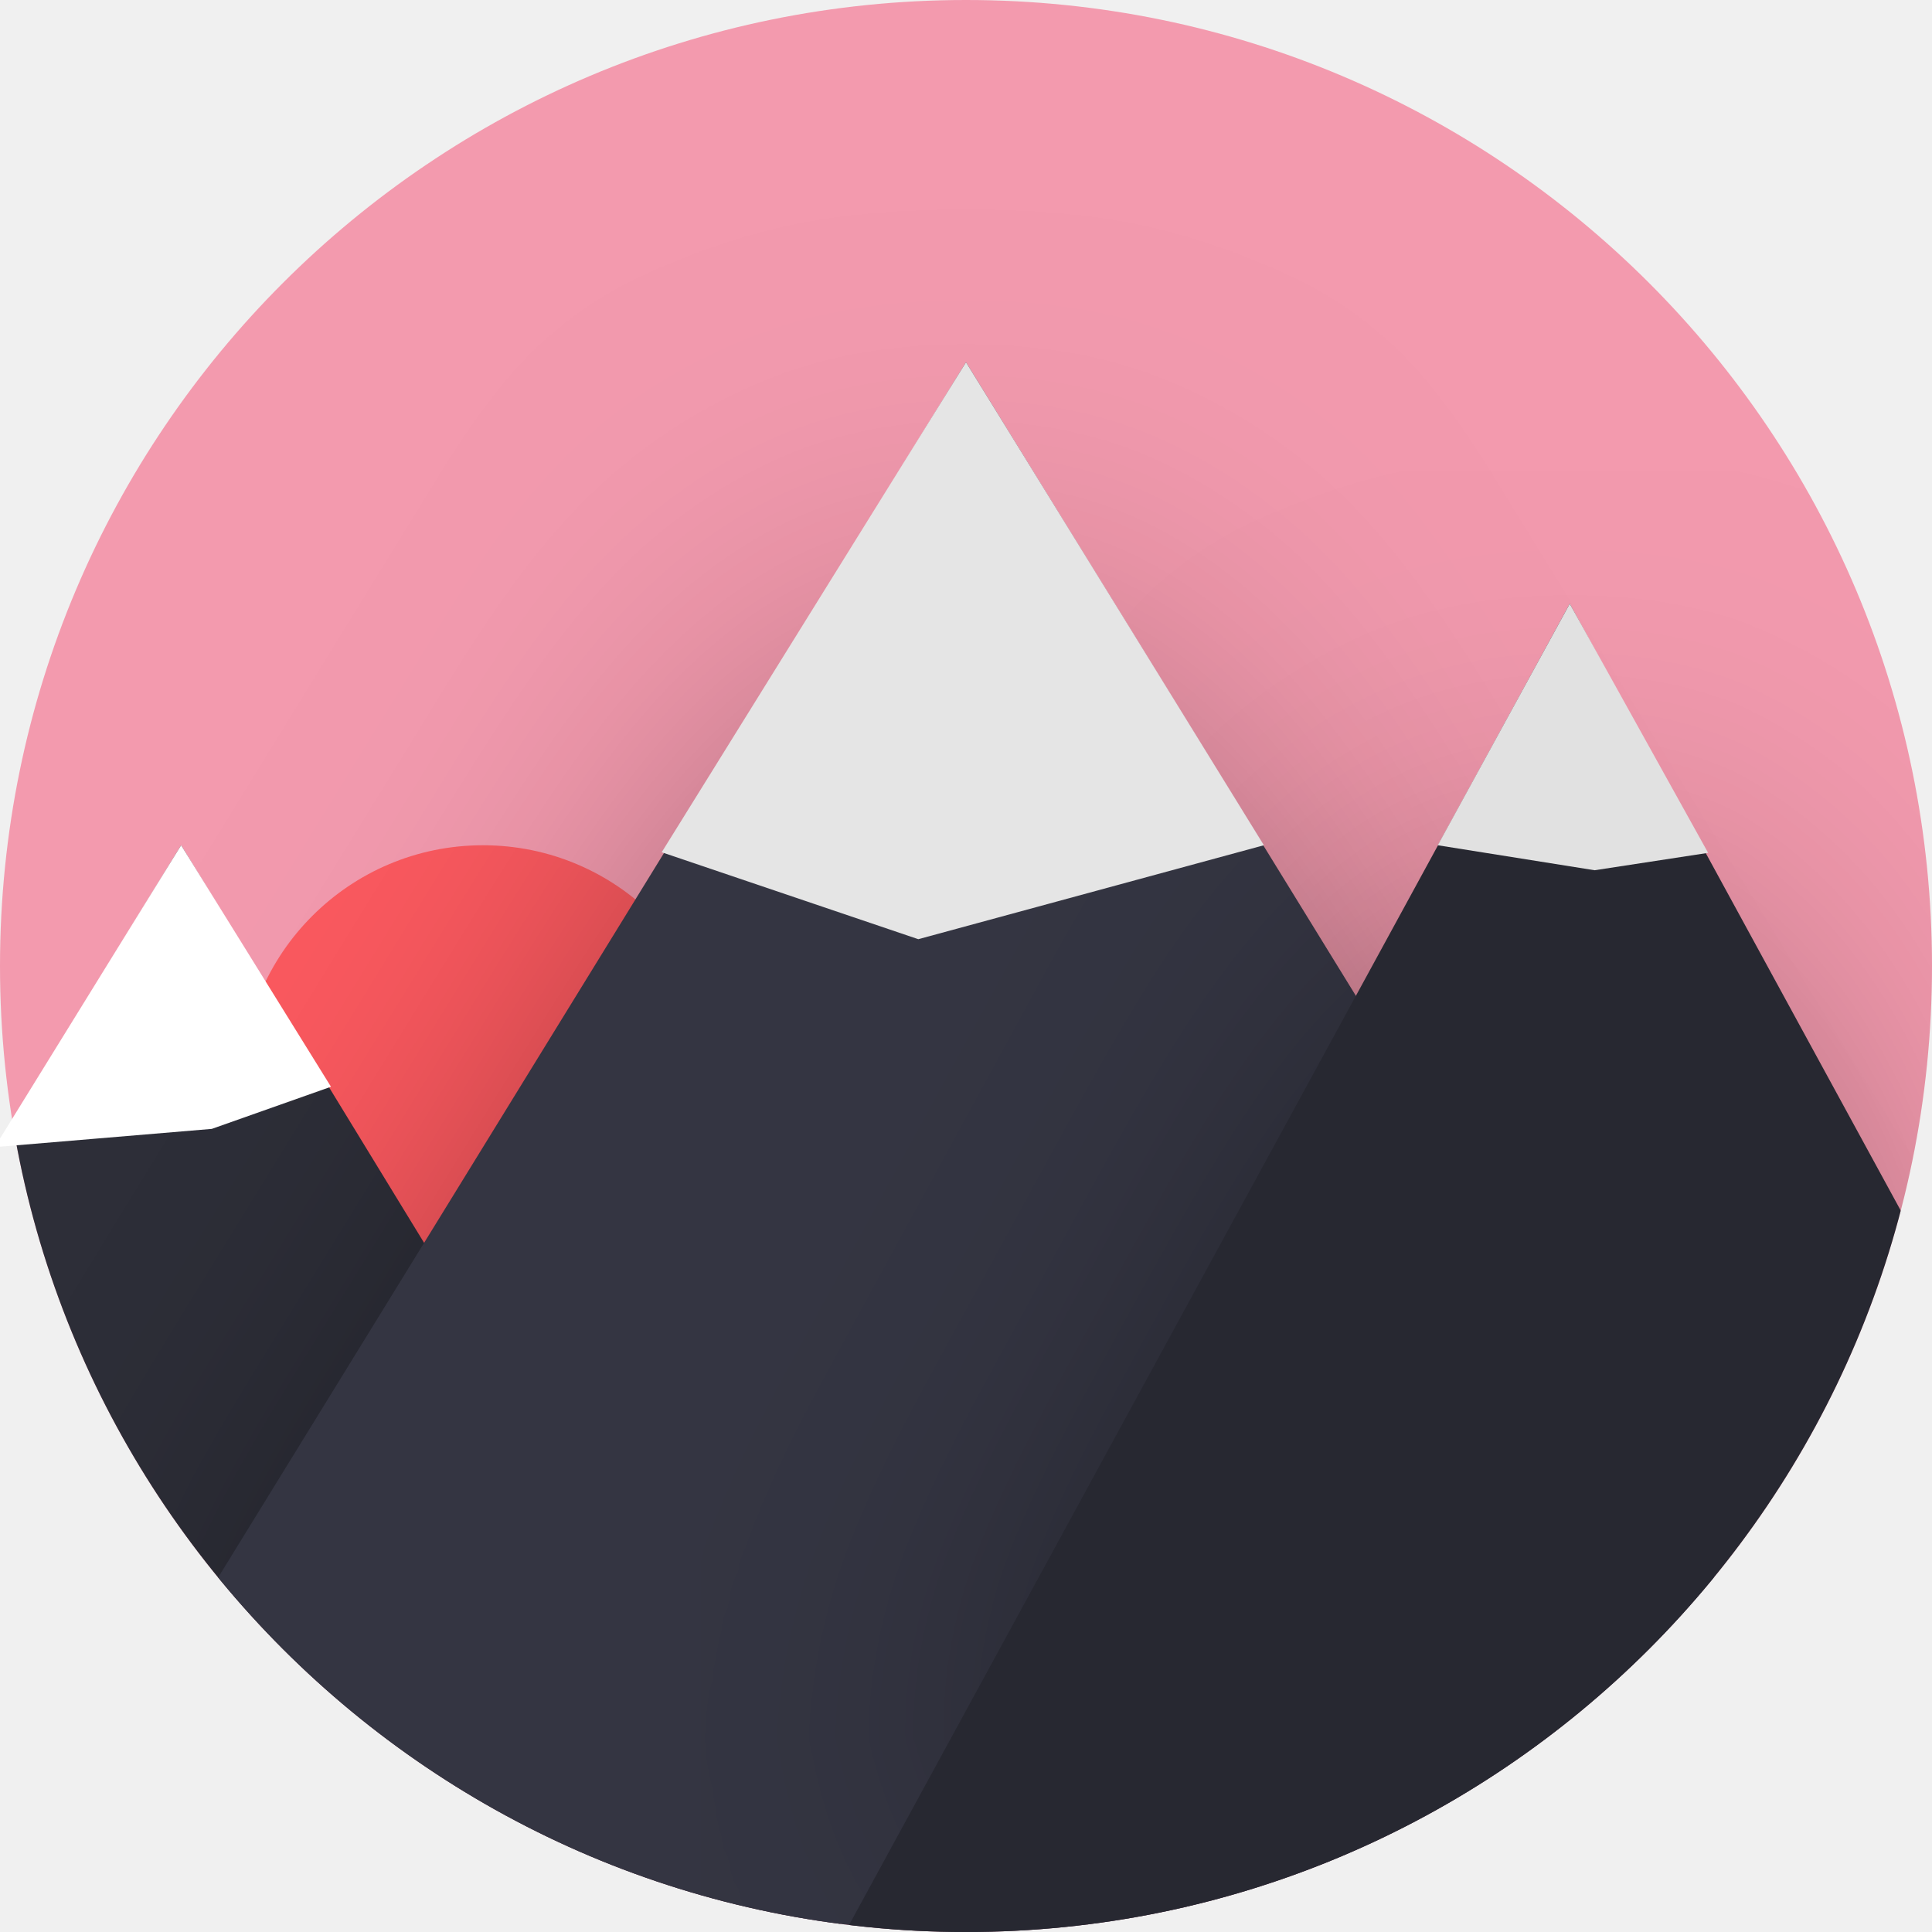
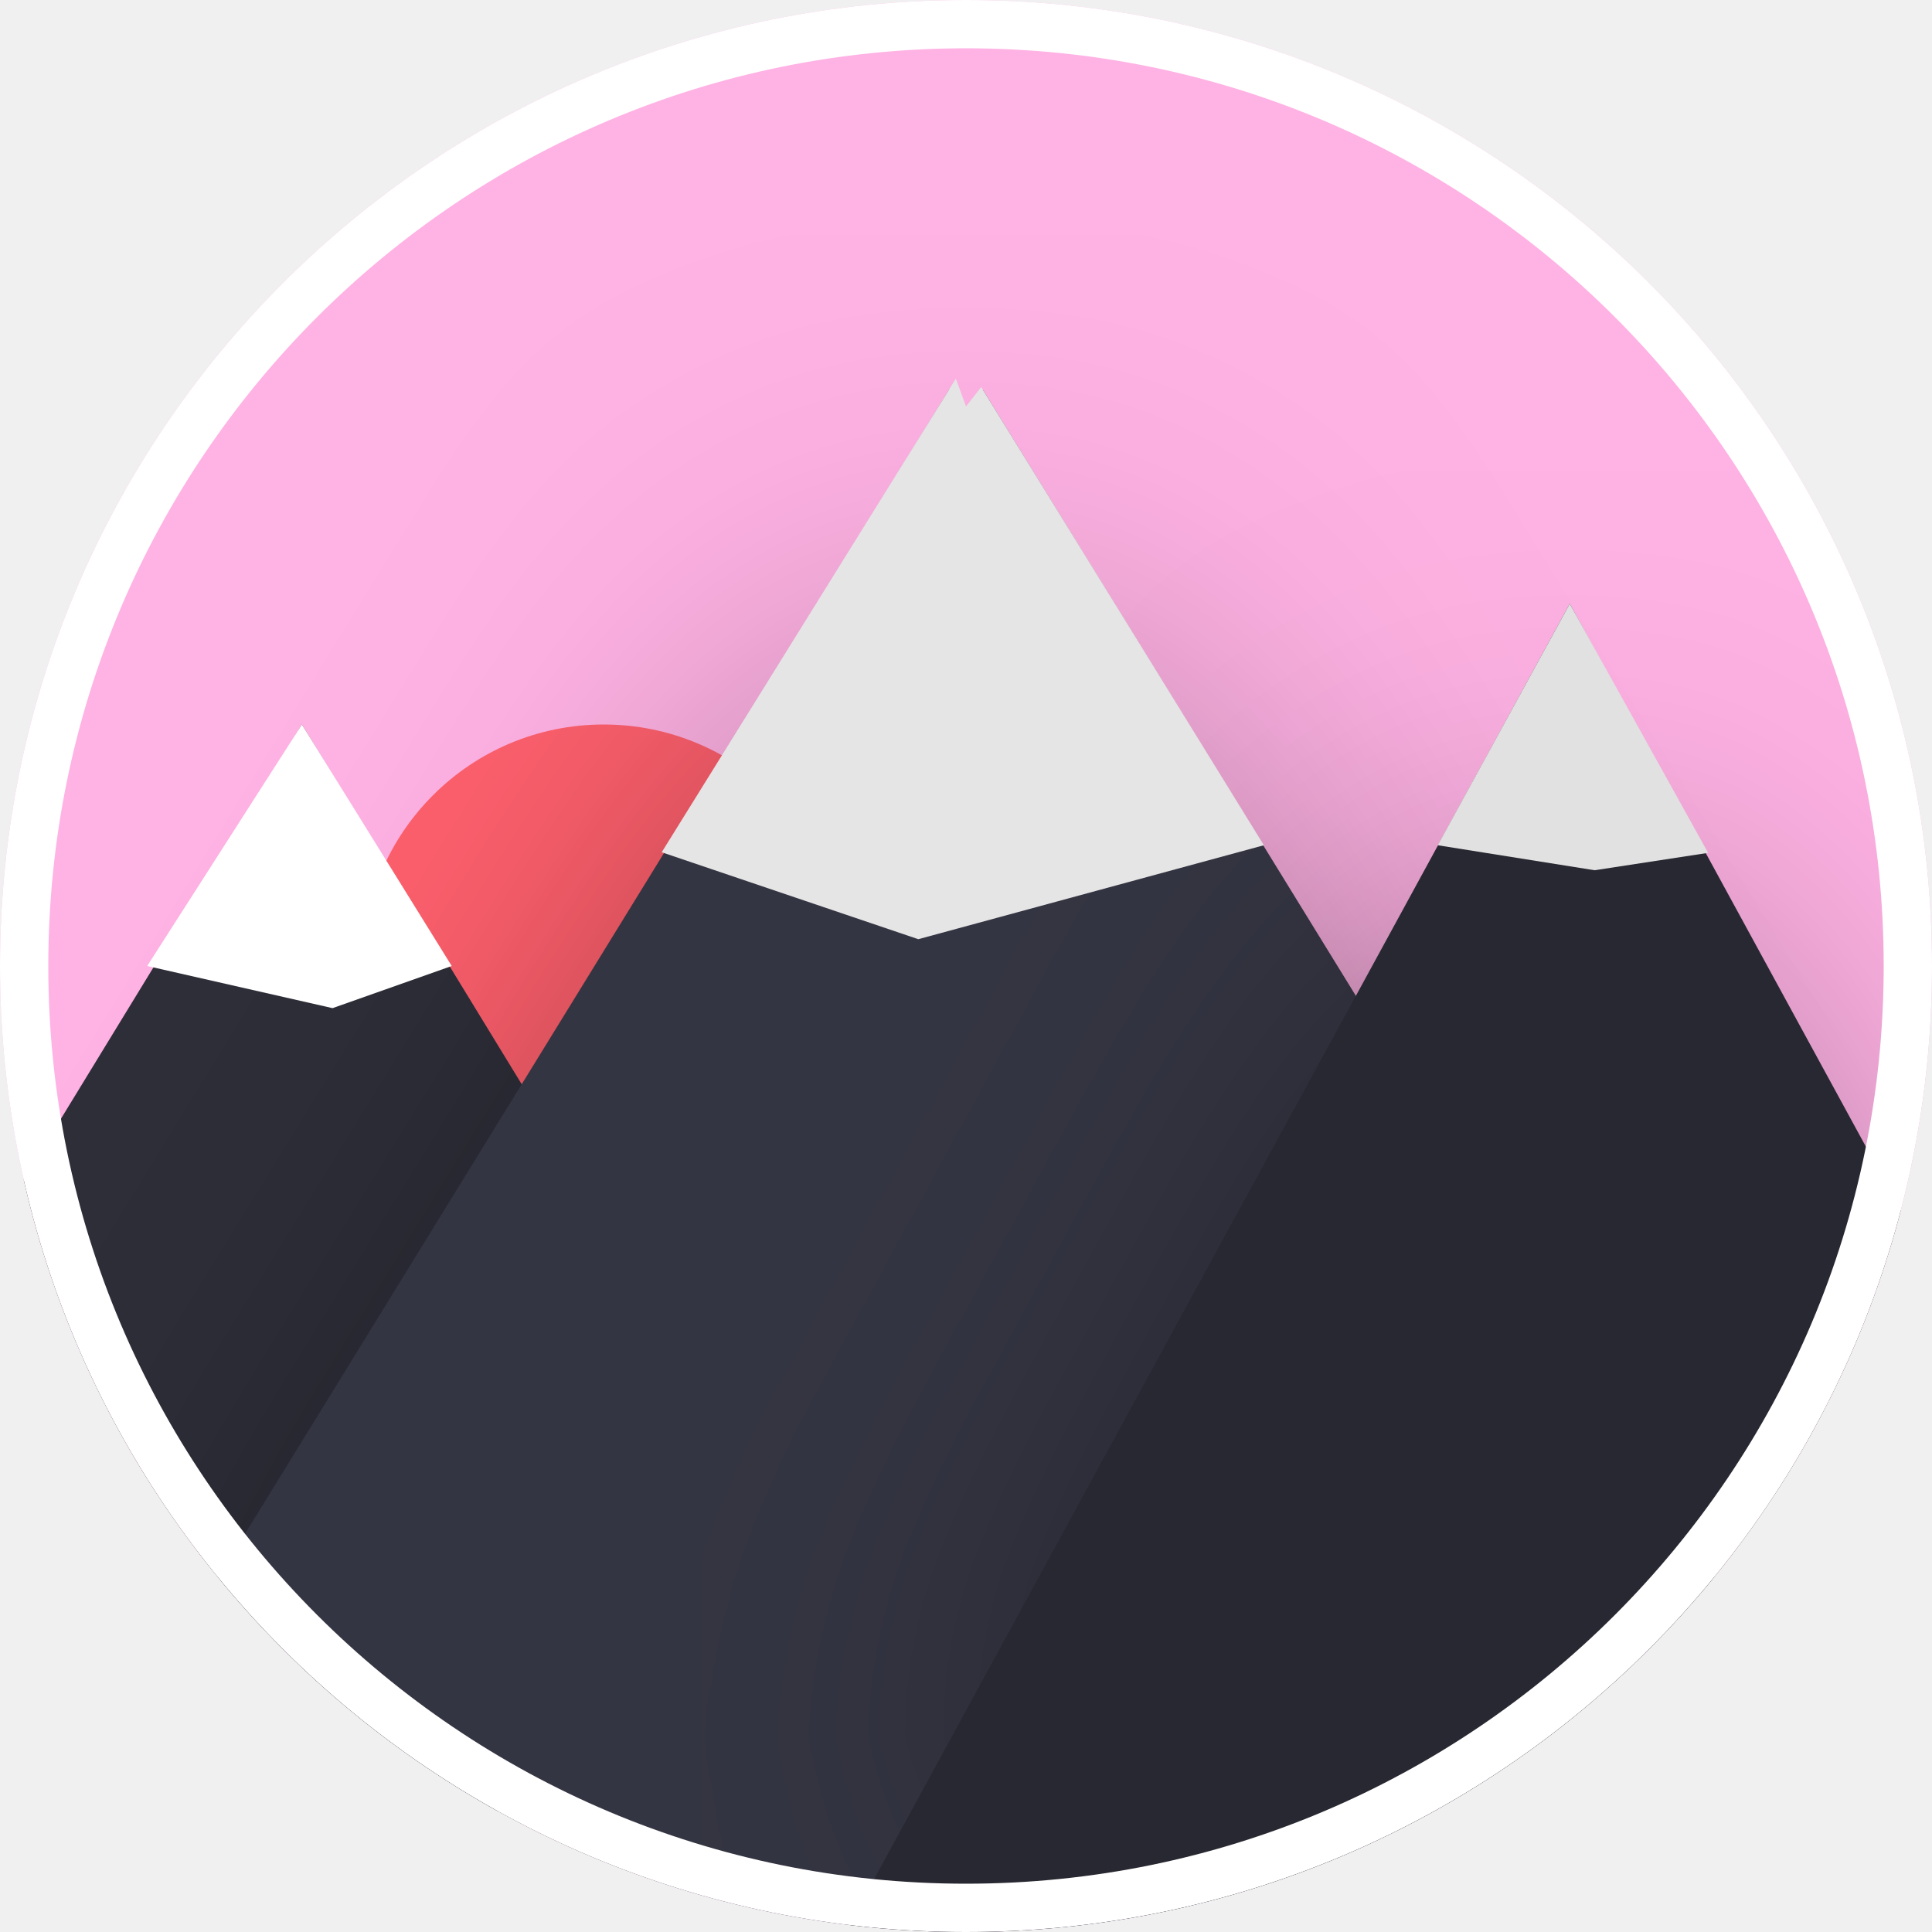
<svg xmlns="http://www.w3.org/2000/svg" xmlns:xlink="http://www.w3.org/1999/xlink" width="16px" height="16px" viewBox="0 0 16 16" version="1.1">
  <defs>
    <circle id="path-1" cx="8" cy="8" r="8" />
-     <polygon id="path-3" points="8 3 16 16 0 16" />
-     <filter x="-43.8%" y="-38.5%" width="187.5%" height="207.7%" filterUnits="objectBoundingBox" id="filter-4">
+     <polygon id="path-3" points="8 3.524 8.138 3.225 16 16 0 16 7.863 3.223" />
+     <filter x="-43.8%" y="-39.1%" width="187.5%" height="209.6%" filterUnits="objectBoundingBox" id="filter-4">
      <feOffset dx="0" dy="2" in="SourceAlpha" result="shadowOffsetOuter1" />
      <feGaussianBlur stdDeviation="2" in="shadowOffsetOuter1" result="shadowBlurOuter1" />
      <feColorMatrix values="0 0 0 0 0   0 0 0 0 0   0 0 0 0 0  0 0 0 0.5 0" type="matrix" in="shadowBlurOuter1" />
    </filter>
    <polygon id="path-5" points="13 5 19 16 7 16" />
    <filter x="-58.3%" y="-45.5%" width="216.7%" height="227.3%" filterUnits="objectBoundingBox" id="filter-6">
      <feOffset dx="0" dy="2" in="SourceAlpha" result="shadowOffsetOuter1" />
      <feGaussianBlur stdDeviation="2" in="shadowOffsetOuter1" result="shadowBlurOuter1" />
      <feColorMatrix values="0 0 0 0 0   0 0 0 0 0   0 0 0 0 0  0 0 0 0.5 0" type="matrix" in="shadowBlurOuter1" />
    </filter>
+     <circle id="path-7" cx="8" cy="8" r="8" />
  </defs>
  <g id="favicon" stroke="none" stroke-width="1" fill="none" fill-rule="evenodd">
    <g id="Triangle-+-Triangle-+-Triangle-Mask">
      <mask id="mask-2" fill="white">
        <use xlink:href="#path-1" />
      </mask>
-       <use id="Mask" fill-opacity="0.358" fill="#F8003A" xlink:href="#path-1" />
-       <circle id="Oval" fill-opacity="0.736" fill="#FF4343" mask="url(#mask-2)" cx="4" cy="9" r="2" />
-       <polygon id="Triangle" fill="#2D2E38" mask="url(#mask-2)" points="1.5 7 7 16 -4 16" />
+       <use id="Mask" fill="#FFB2E4" xlink:href="#path-1" />
+       <circle id="Oval" fill-opacity="0.736" fill="#FF4343" mask="url(#mask-2)" cx="5" cy="8" r="2" />
+       <polygon id="Triangle" fill="#2D2E38" mask="url(#mask-2)" points="2.5 6 8 15 -3 15" />
      <g id="Triangle" mask="url(#mask-2)">
        <use fill="black" fill-opacity="1" filter="url(#filter-4)" xlink:href="#path-3" />
        <use fill="#343542" fill-rule="evenodd" xlink:href="#path-3" />
      </g>
      <g id="Triangle" mask="url(#mask-2)">
        <use fill="black" fill-opacity="1" filter="url(#filter-6)" xlink:href="#path-5" />
        <use fill="#272831" fill-rule="evenodd" xlink:href="#path-5" />
      </g>
+       <mask id="mask-8" fill="white">
+         <use xlink:href="#path-7" />
+       </mask>
+       <circle stroke="#FFFFFF" stroke-width="0.4" cx="8" cy="8" r="7.8" />
    </g>
-     <polygon id="Triangle" fill="#E5E5E5" points="8 3 10.467 7 7.605 7.778 5.48 7.058" />
-     <polygon id="Triangle" fill="#FFFFFF" points="1.5 7 2.741 9 1.754 9.349 -0.044 9.5" />
+     <polygon id="Triangle" fill="#E5E5E5" points="8 3.366 8.095 3.245 8.126 3.205 10.467 7 7.605 7.778 5.48 7.058 7.916 3.136" />
+     <polygon id="Triangle" fill="#FFFFFF" points="2.5 6 3.741 8 2.754 8.349 1.219 8" />
    <polygon id="Triangle" fill="#E1E1E1" points="13 5 14.146 7.063 13.206 7.207 11.907 7" />
  </g>
</svg>
